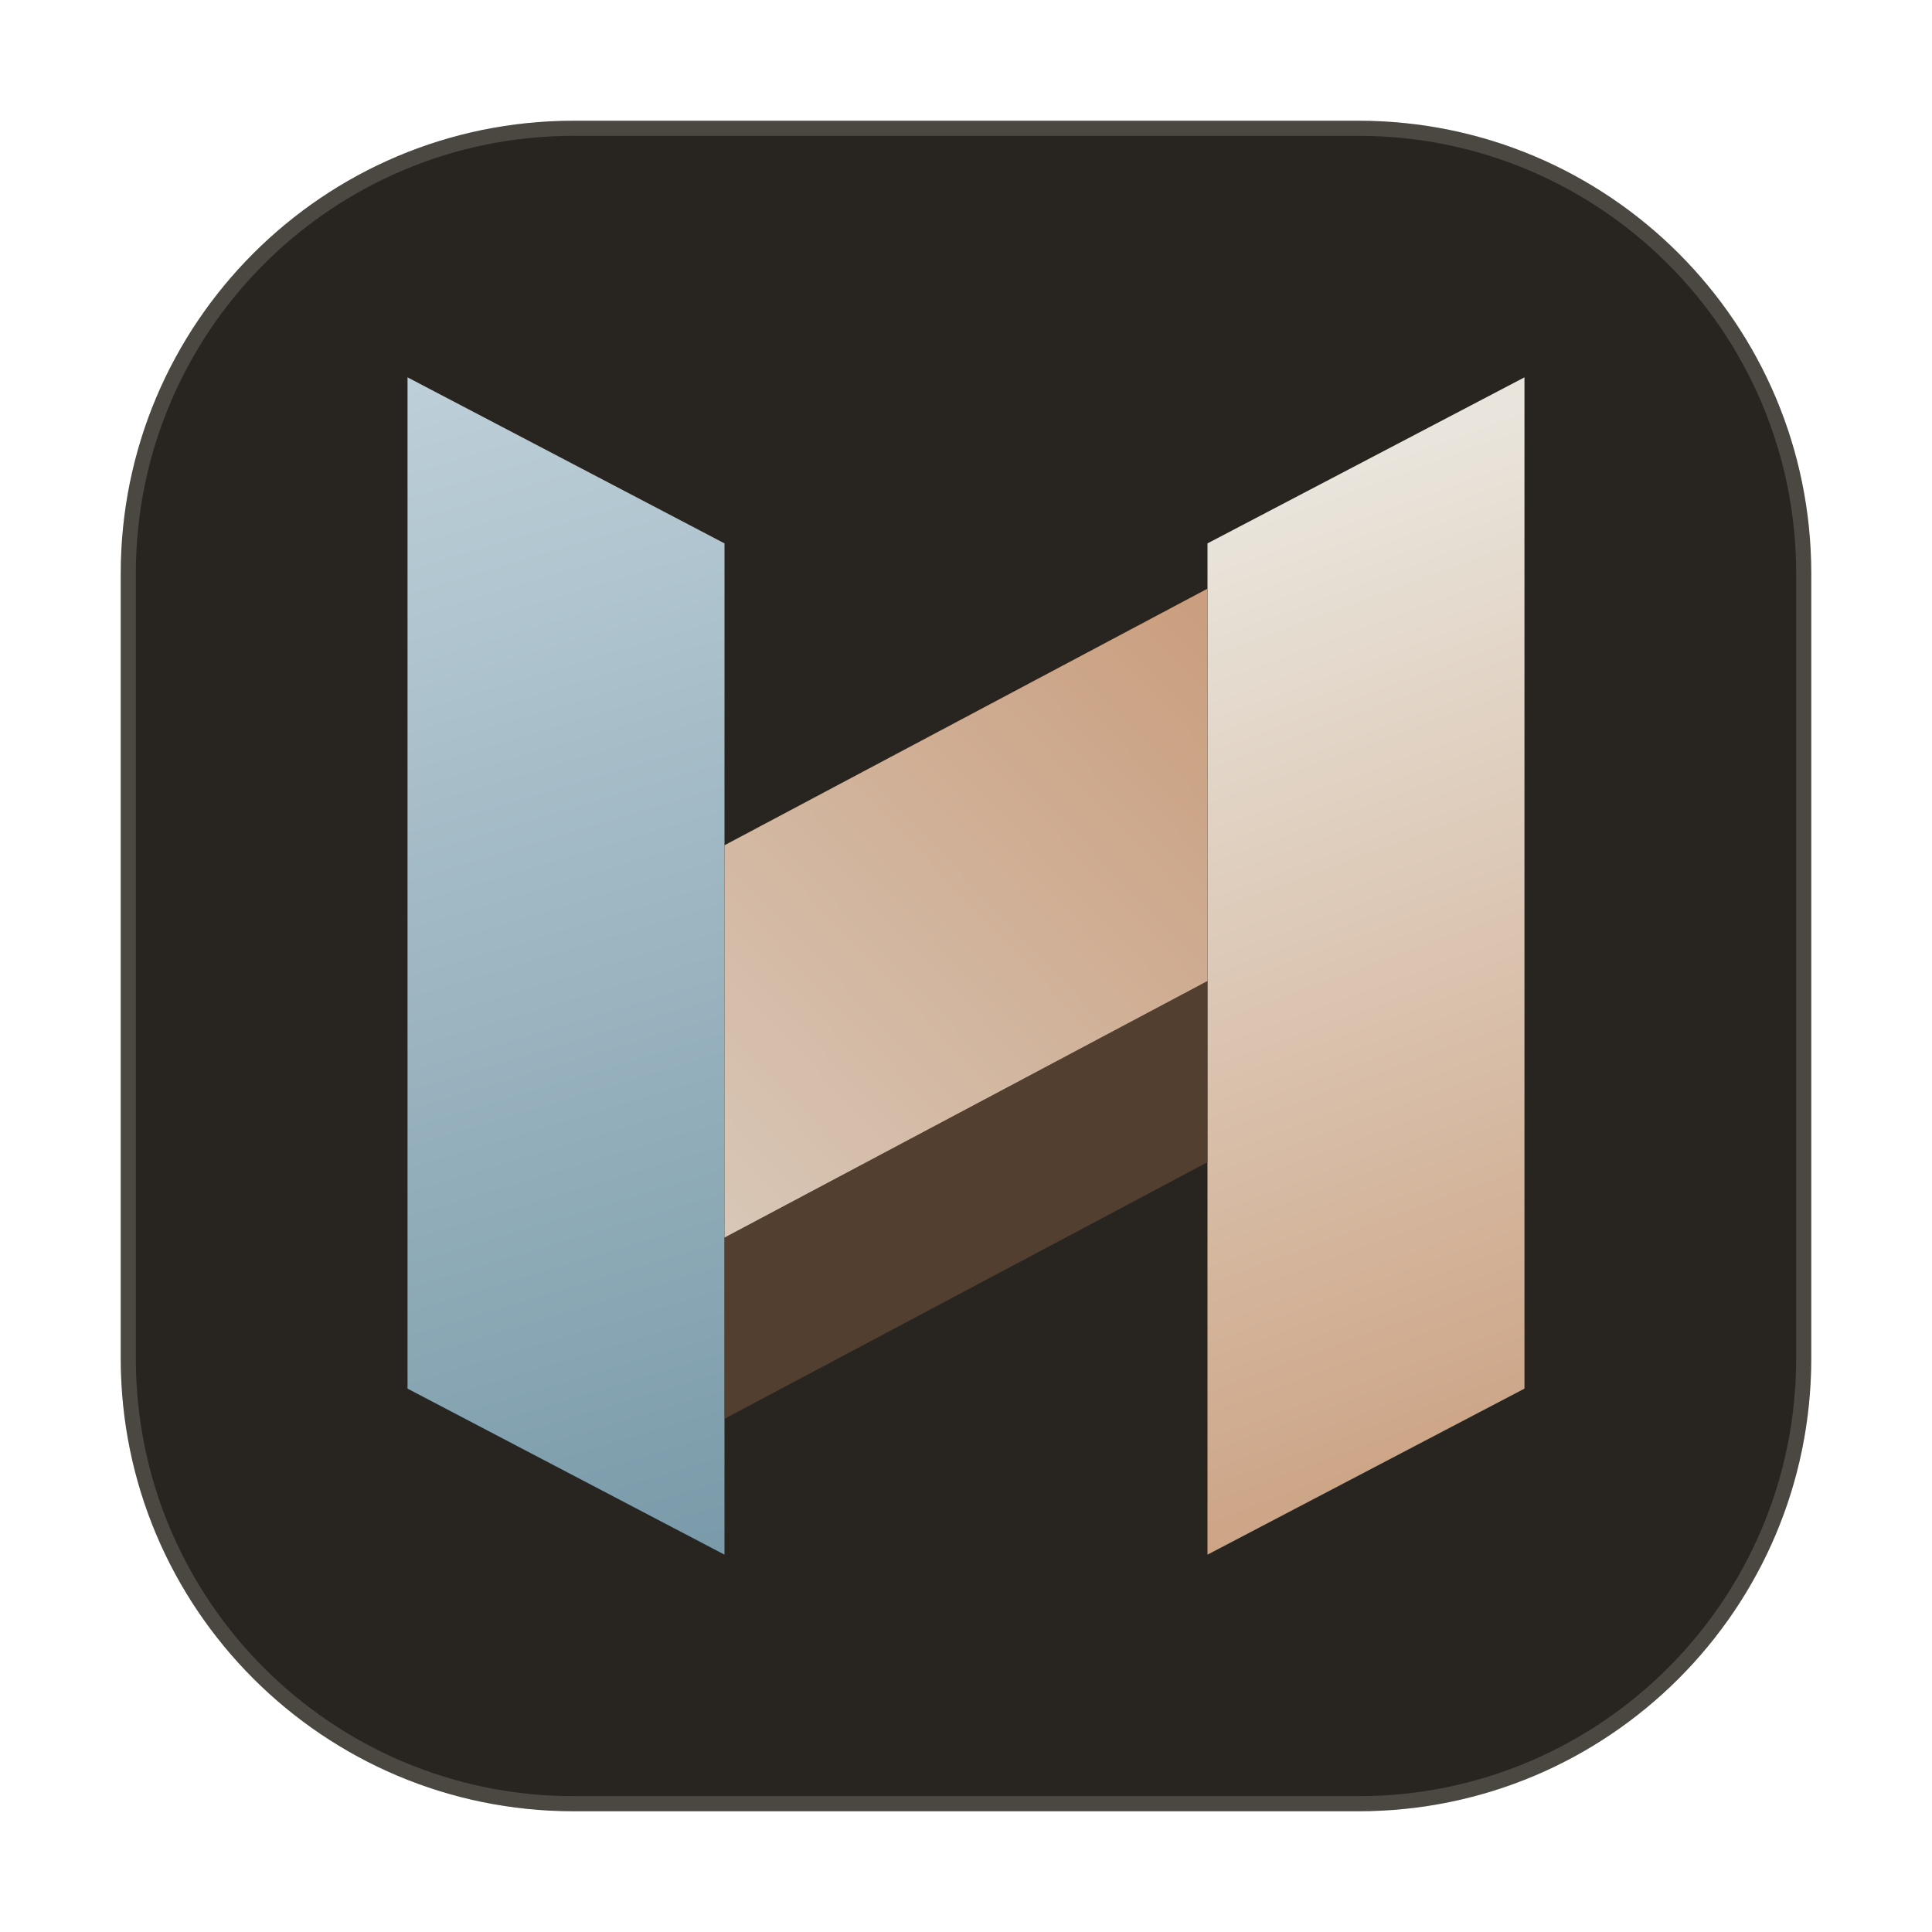
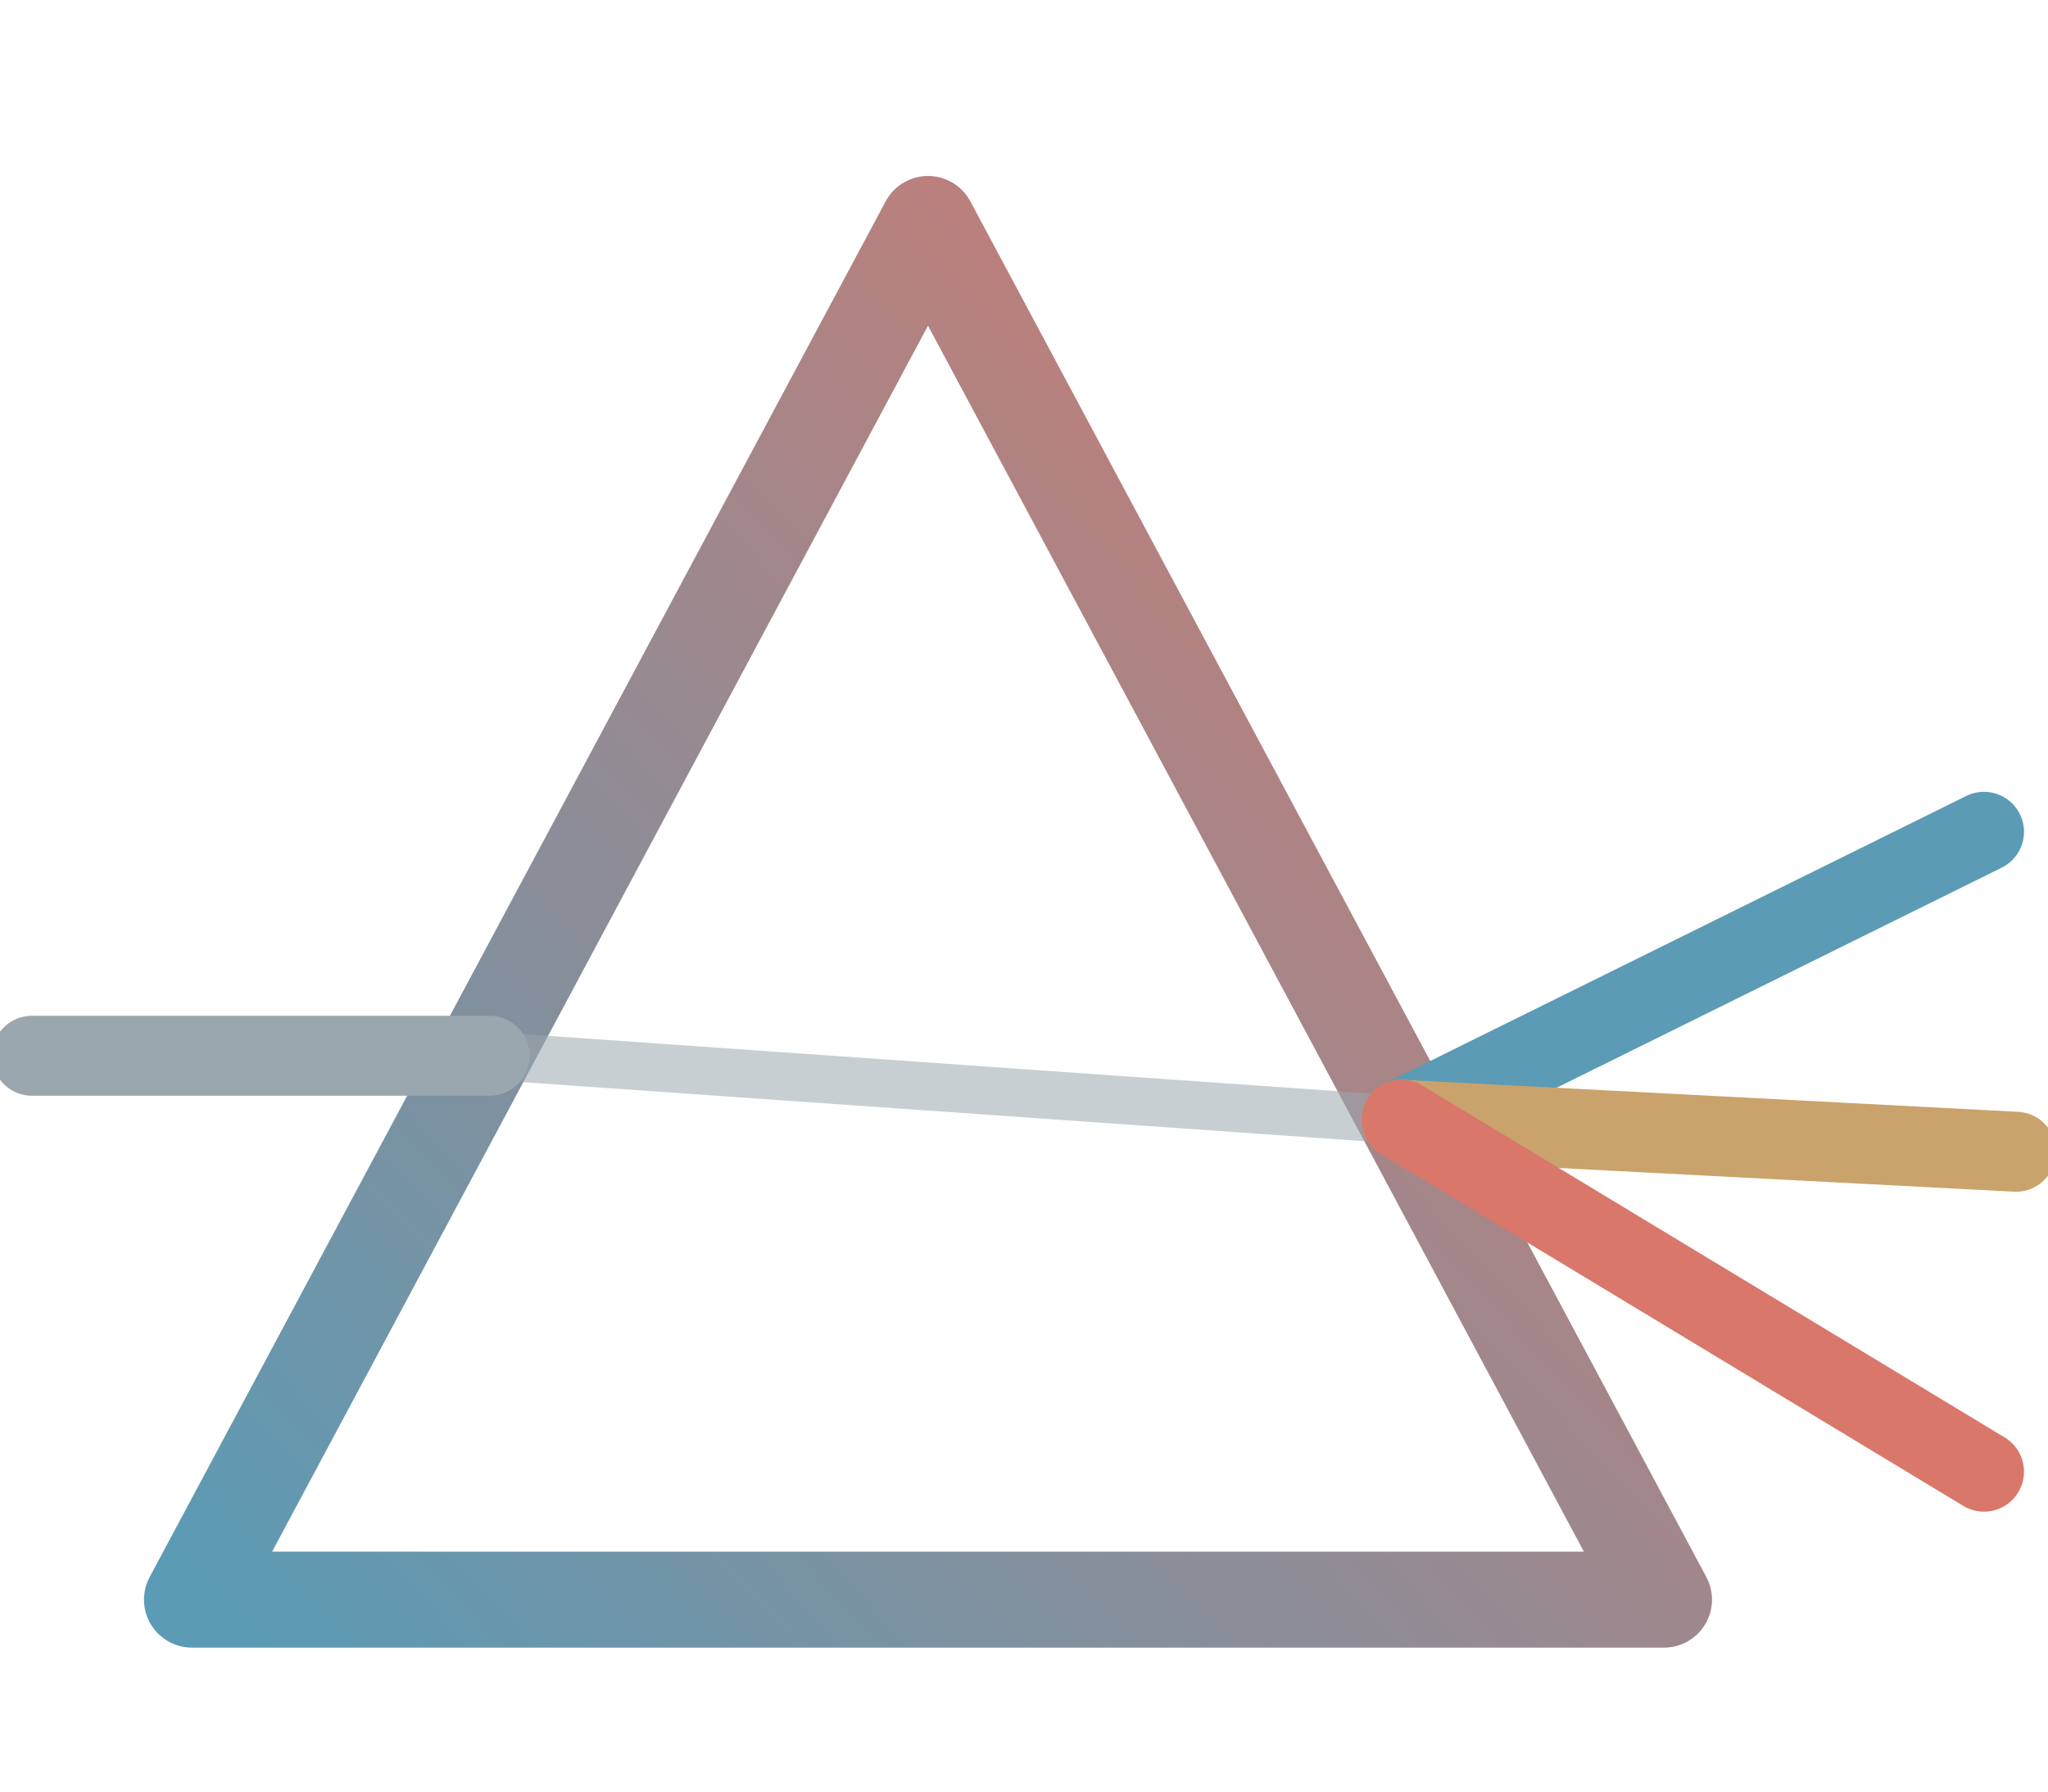
- <svg xmlns="http://www.w3.org/2000/svg" viewBox="0 0 256 256" role="img" aria-labelledby="title desc">
+ <svg xmlns="http://www.w3.org/2000/svg" viewBox="0 0 128 112" role="img" aria-labelledby="t">
  <defs>
-     <linearGradient id="left" x1="56" y1="48" x2="104" y2="208" gradientUnits="userSpaceOnUse">
-       <stop stop-color="#BED0D9" />
-       <stop offset="1" stop-color="#7899A8" />
-     </linearGradient>
-     <linearGradient id="right" x1="152" y1="72" x2="202" y2="208" gradientUnits="userSpaceOnUse">
-       <stop stop-color="#E9E5DC" />
-       <stop offset="1" stop-color="#C99C7B" />
-     </linearGradient>
-     <linearGradient id="bridge" x1="90" y1="158" x2="170" y2="82" gradientUnits="userSpaceOnUse">
-       <stop stop-color="#D8C7B7" />
-       <stop offset="1" stop-color="#C99C7B" />
+     <linearGradient id="frame" x1="12" y1="100" x2="104" y2="14" gradientUnits="userSpaceOnUse">
+       <stop stop-color="#5B9BB5" />
+       <stop offset="1" stop-color="#D9776A" />
    </linearGradient>
  </defs>
-   <rect x="16" y="16" width="224" height="224" rx="60" fill="#282420" />
-   <rect x="17" y="17" width="222" height="222" rx="59" fill="none" stroke="#E9E5DC" stroke-opacity=".18" stroke-width="2" />
-   <path d="M54 50 96 72v134l-42-22Z" fill="url(#left)" />
-   <path d="m160 72 42-22v134l-42 22Z" fill="url(#right)" />
-   <path d="m96 112 64-34v52l-64 34Z" fill="url(#bridge)" />
-   <path d="m96 164 64-34v24l-64 34Z" fill="#644A37" fill-opacity=".72" />
+   <path d="M58 14 104 100H12Z" fill="none" stroke="url(#frame)" stroke-width="6" stroke-linejoin="round" />
+   <path d="M2 66h28.6" stroke="#9AA7AE" stroke-width="5" stroke-linecap="round" />
+   <path d="M30.6 66 87.6 70" stroke="#9AA7AE" stroke-opacity=".55" stroke-width="3" stroke-linecap="round" />
+   <path d="M87.6 70 124 52" stroke="#5B9BB5" stroke-width="5" stroke-linecap="round" />
+   <path d="M87.6 70 126 72" stroke="#C9A36B" stroke-width="5" stroke-linecap="round" />
+   <path d="M87.6 70 124 92" stroke="#D9776A" stroke-width="5" stroke-linecap="round" />
</svg>
